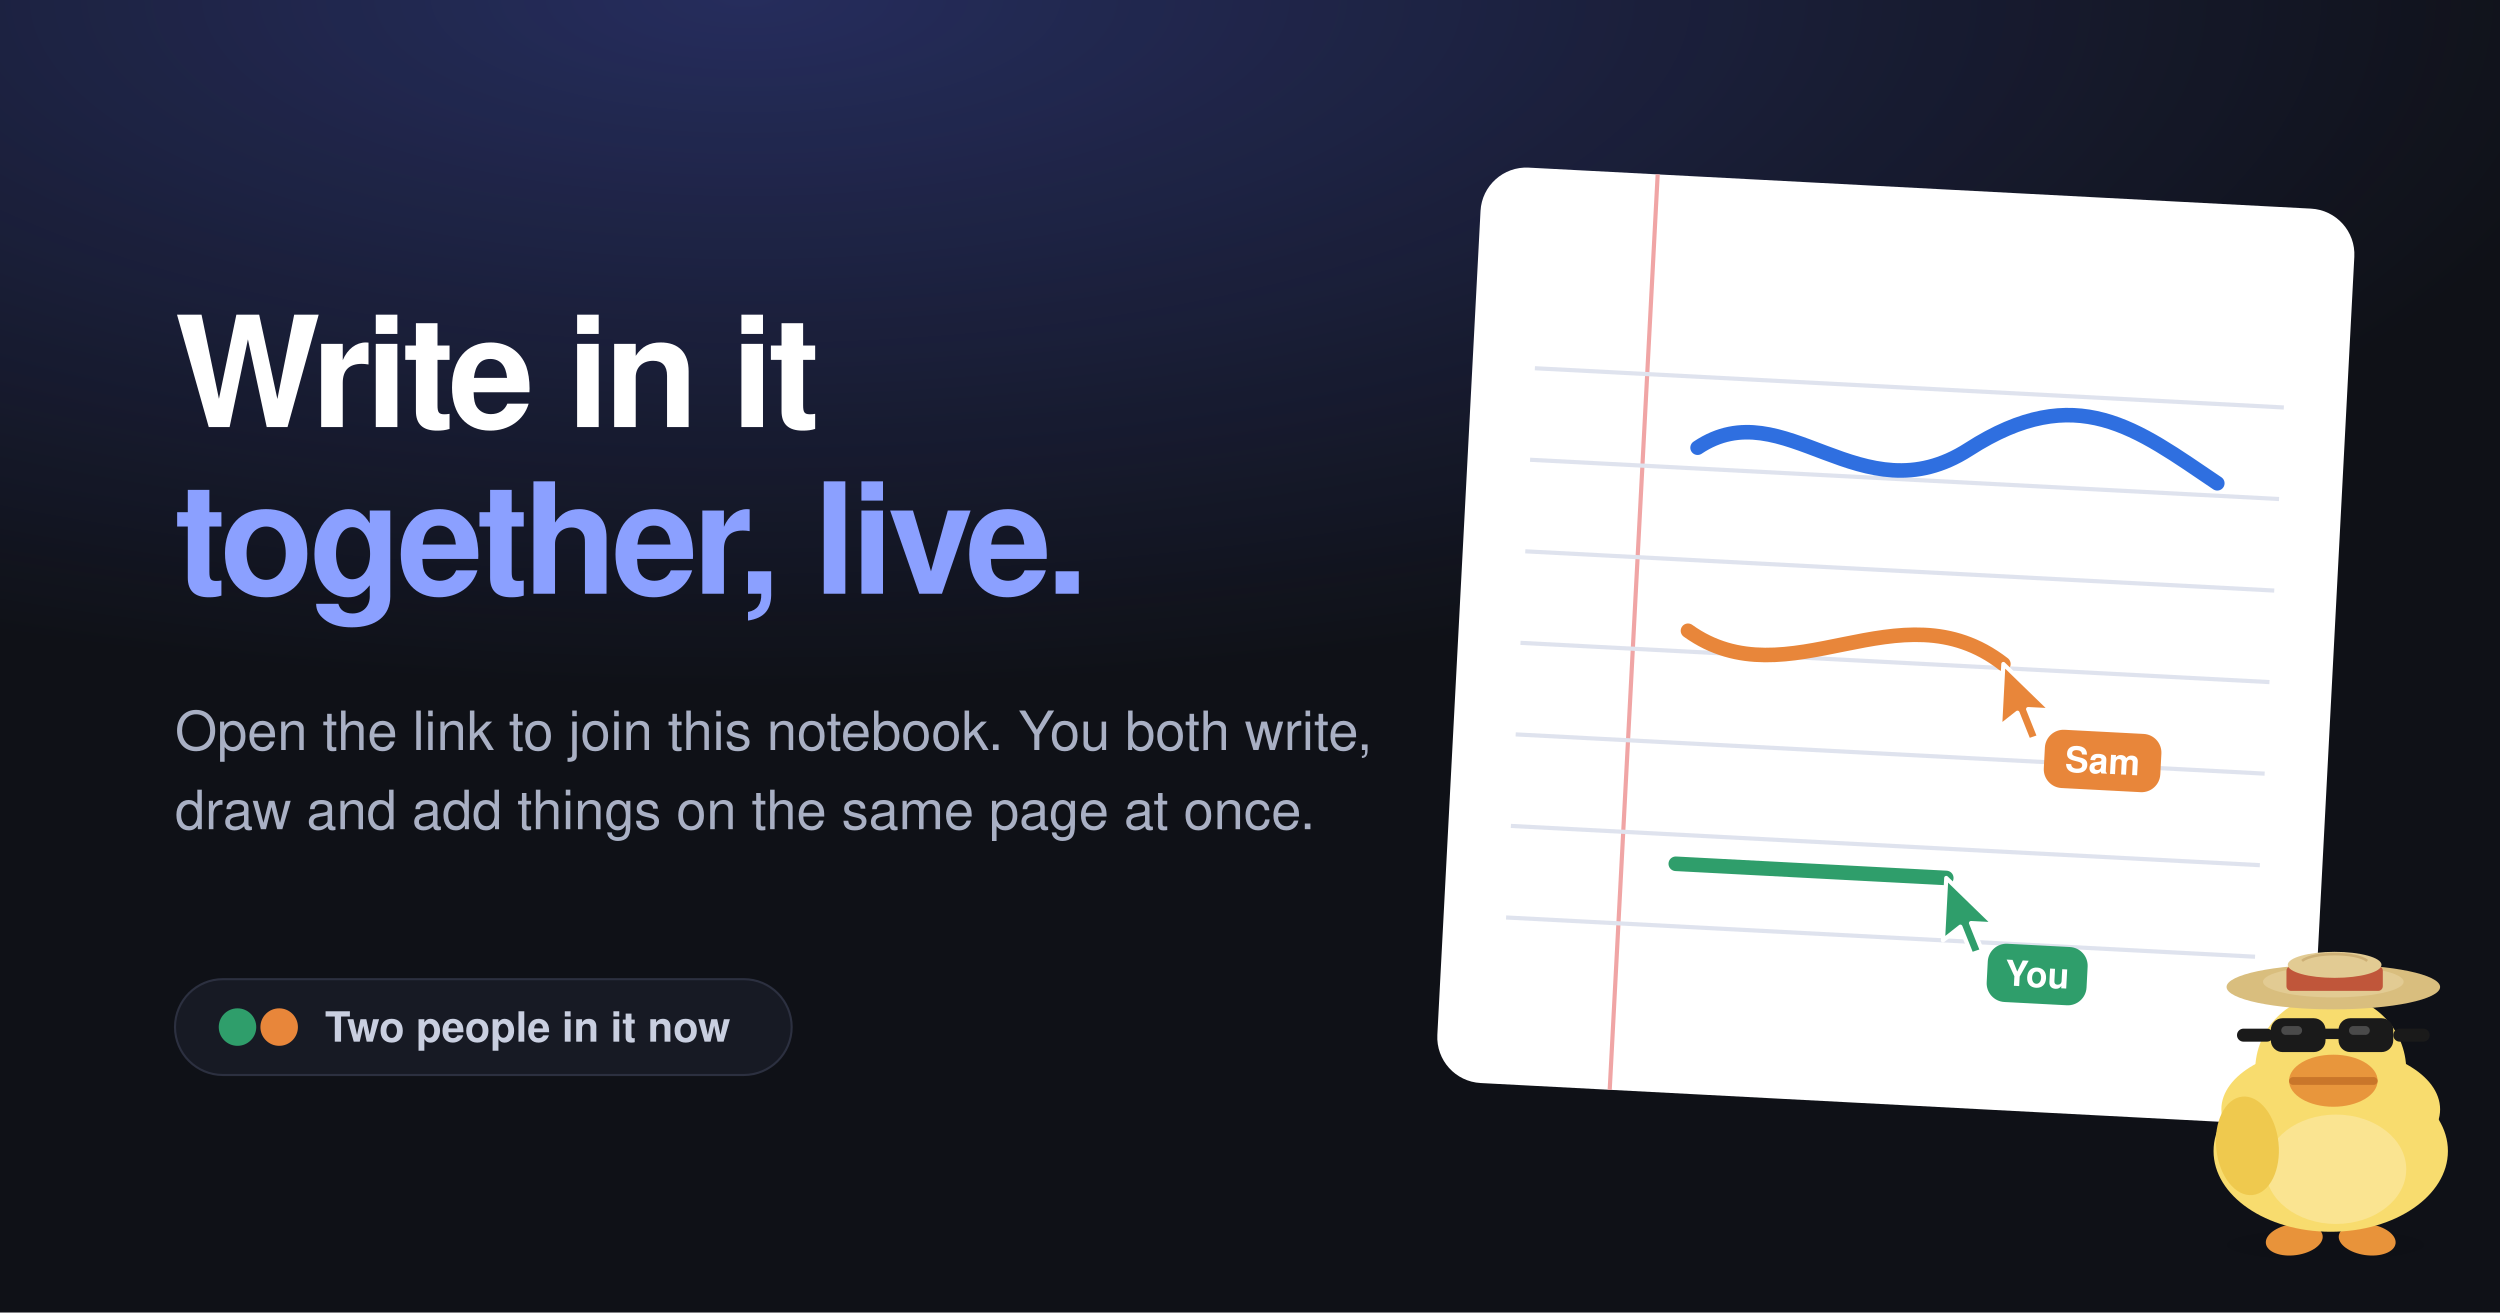
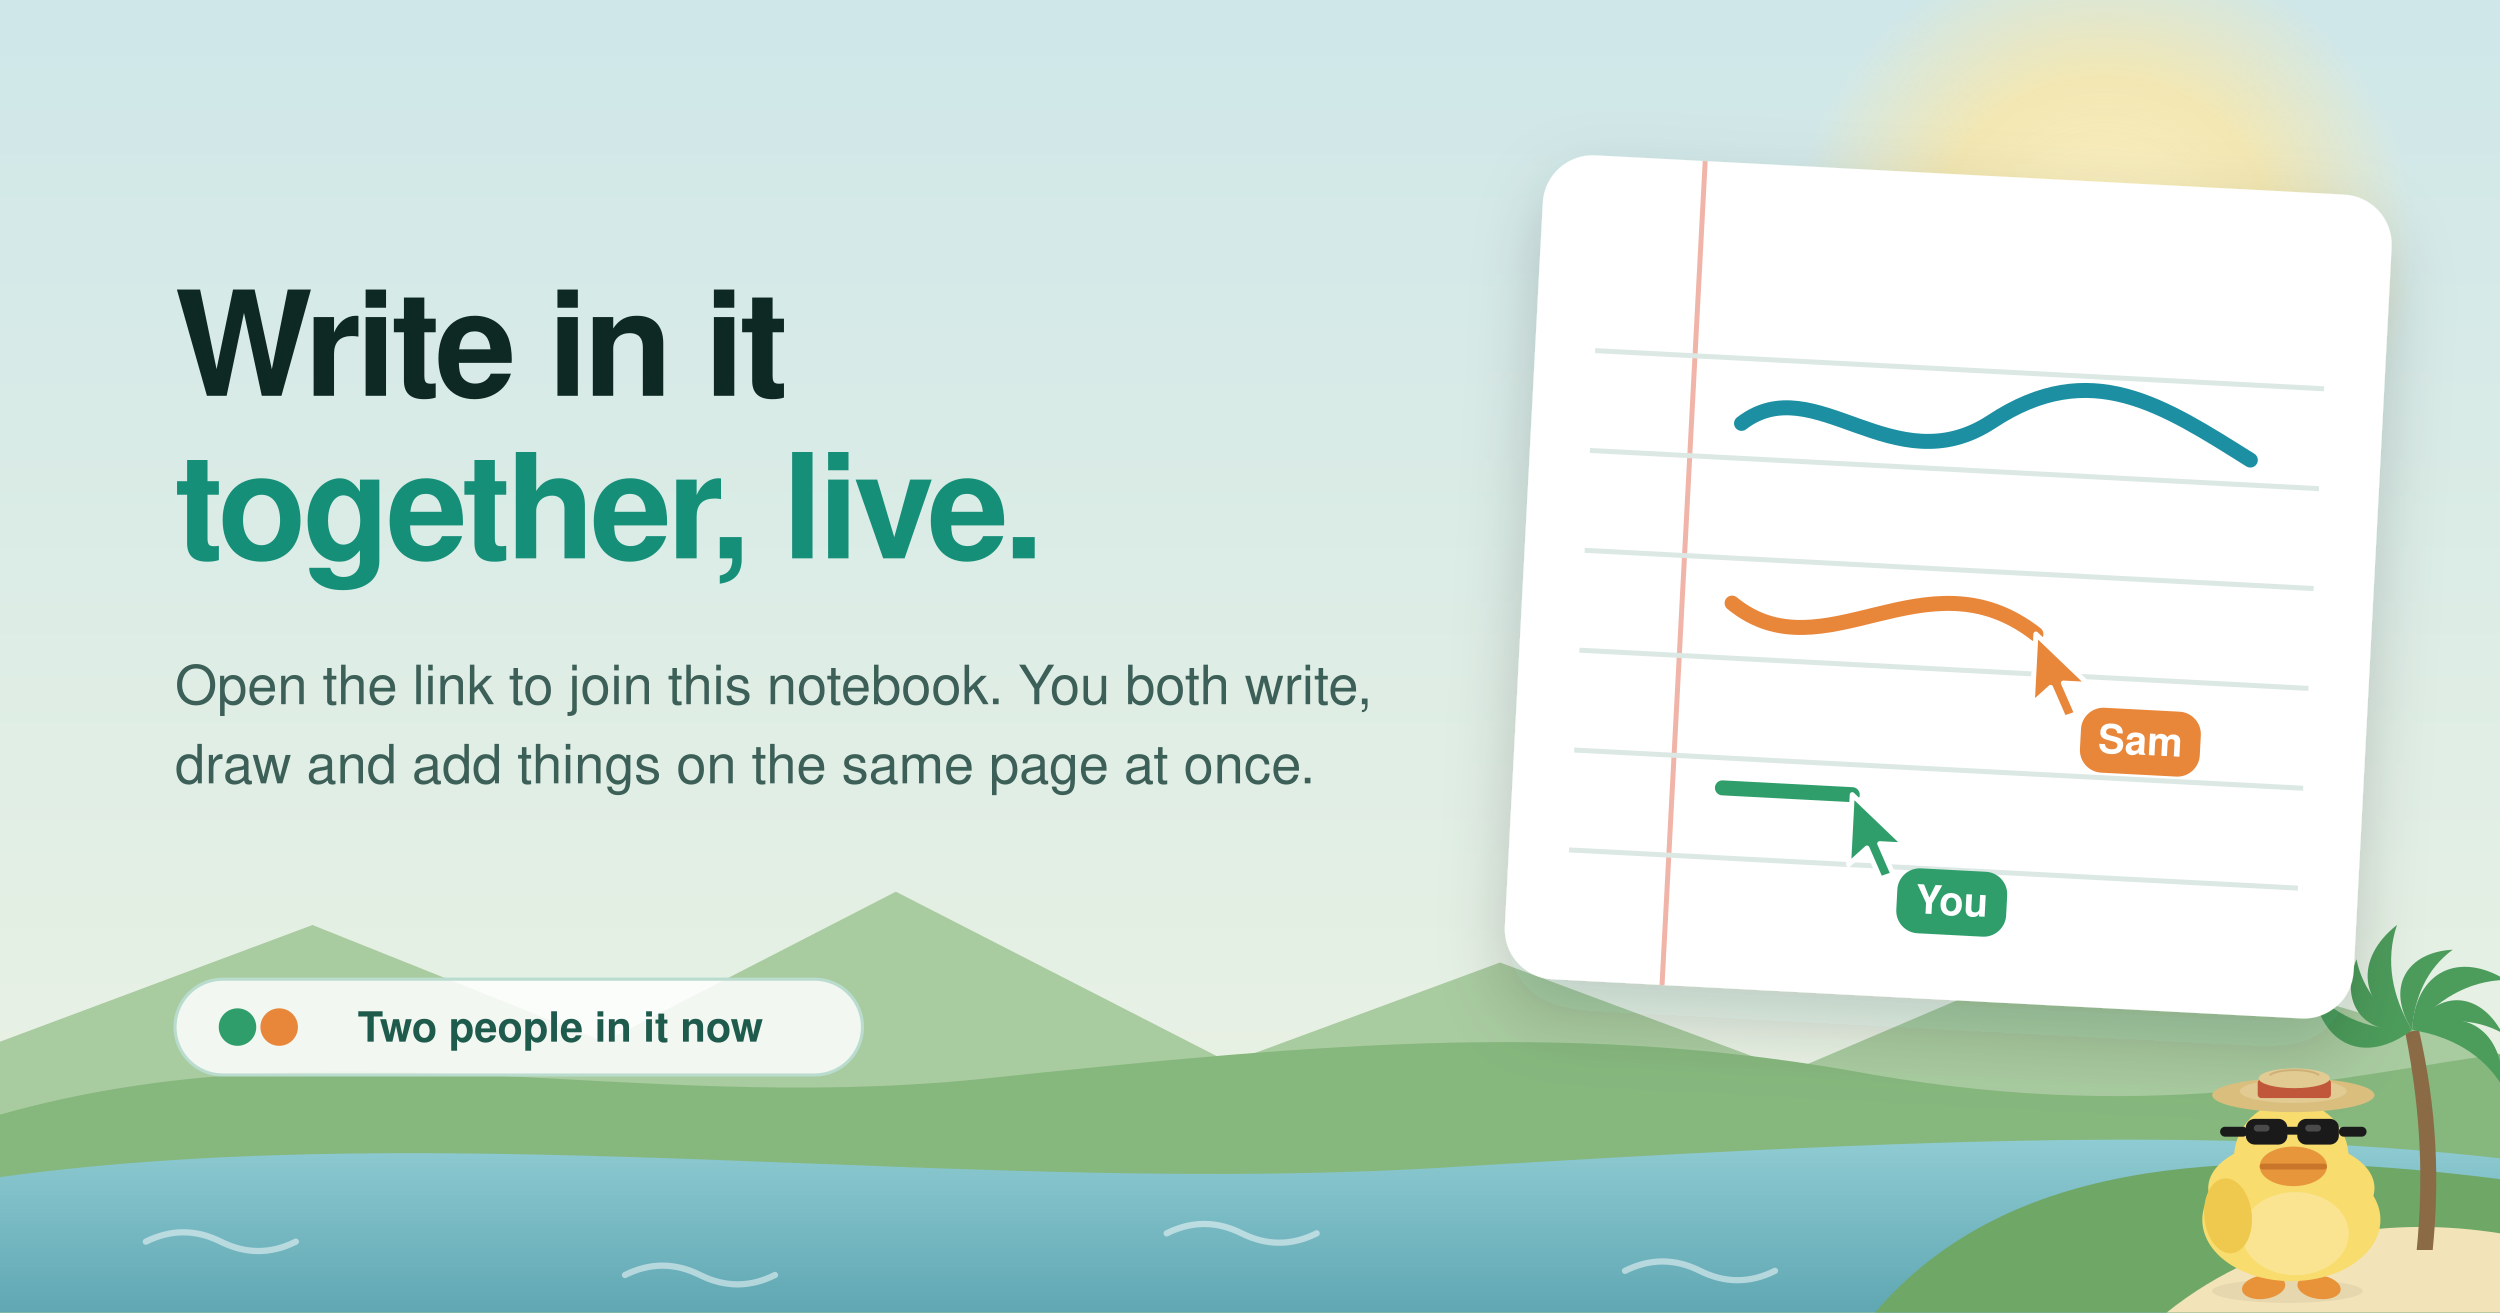
<svg xmlns="http://www.w3.org/2000/svg" width="1200" height="630" viewBox="0 0 1200 630">
  <defs>
-     <radialGradient id="glow" cx="30%" cy="0%" r="75%">
-       <stop offset="0%" stop-color="#5a6eff" stop-opacity="0.30" />
-       <stop offset="100%" stop-color="#5a6eff" stop-opacity="0" />
+     <linearGradient id="sky" x1="0" x2="0" y1="0" y2="1">
+       <stop offset="0" stop-color="#cfe7e9" />
+       <stop offset="1" stop-color="#edf3e2" />
+     </linearGradient>
+     <linearGradient id="pool" x1="0" x2="0" y1="0" y2="1">
+       <stop offset="0" stop-color="#8fcbd2" />
+       <stop offset="1" stop-color="#5fa7b3" />
+     </linearGradient>
+     <radialGradient id="sun" cx="50%" cy="50%" r="50%">
+       <stop offset="0" stop-color="#fff3c4" stop-opacity="0.95" />
+       <stop offset="0.55" stop-color="#fbe7a6" stop-opacity="0.8" />
+       <stop offset="1" stop-color="#fbe7a6" stop-opacity="0" />
    </radialGradient>
+     <filter id="lift" x="-20%" y="-20%" width="140%" height="150%">
+       <feDropShadow dx="0" dy="12" stdDeviation="14" flood-color="#0e2923" flood-opacity="0.18" />
+     </filter>
  </defs>
-   <rect width="1200" height="630" fill="#0f1117" />
-   <rect width="1200" height="440" fill="url(#glow)" />
-   <text x="84" y="205" font-family="-apple-system, BlinkMacSystemFont, 'Segoe UI', Helvetica, Arial, sans-serif" font-size="74" font-weight="800" letter-spacing="-2.5" fill="#ffffff">Write in it</text>
-   <text x="84" y="285" font-family="-apple-system, BlinkMacSystemFont, 'Segoe UI', Helvetica, Arial, sans-serif" font-size="74" font-weight="800" letter-spacing="-2.5" fill="#8ba0ff">together, live.</text>
-   <text x="84" y="360" font-family="-apple-system, BlinkMacSystemFont, 'Segoe UI', Helvetica, Arial, sans-serif" font-size="26" fill="#a9b0c4">Open the link to join this notebook. You both write,</text>
-   <text x="84" y="398" font-family="-apple-system, BlinkMacSystemFont, 'Segoe UI', Helvetica, Arial, sans-serif" font-size="26" fill="#a9b0c4">draw and add things on the same page at once.</text>
+   <rect width="1200" height="630" fill="url(#sky)" />
+   <circle cx="1010" cy="120" r="150" fill="url(#sun)" />
+   <path d="M0 500 L150 444 L290 500 L430 428 L590 510 L720 462 L860 514 L1010 450 L1200 506 V630 H0 Z" fill="#a9cba0" />
+   <path d="M0 535 C160 490 300 535 470 518 C640 500 760 490 900 516 C1040 540 1130 515 1200 506 V630 H0 Z" fill="#86b77d" />
+   <path d="M0 565 C220 535 470 575 700 560 C900 548 1060 540 1200 556 V630 H0 Z" fill="url(#pool)" />
+   <g fill="none" stroke="#ffffff" stroke-opacity="0.5" stroke-width="3" stroke-linecap="round">
+     <path d="M70 596 q18 -9 36 0 t36 0" />
+     <path d="M300 612 q18 -9 36 0 t36 0" />
+     <path d="M560 592 q18 -9 36 0 t36 0" />
+     <path d="M780 610 q18 -9 36 0 t36 0" />
+   </g>
+   <path d="M900 630 C960 560 1060 548 1200 566 V630 Z" fill="#6fa767" />
+   <path d="M1040 630 C1090 590 1150 584 1200 592 V630 Z" fill="#f3e3b8" />
+   <g transform="translate(1160 600) scale(0.55)">
+     <path d="M0 0 C6 -60 4 -120 -10 -190 L2 -192 C18 -122 20 -60 14 0 Z" fill="#8b6a46" />
+     <g transform="translate(-4 -192)">
+       <path d="M0 0 C32.2 -41.4 73.6 -32.2 92 11.04 C64.4 -7.36 32.2 -9.2 0 0 Z" transform="rotate(-165)" fill="#4c9c5b" />
+       <path d="M0 0 C27.3 -35.1 62.4 -27.3 78 9.36 C54.6 -6.24 27.3 -7.8 0 0 Z" transform="rotate(-135)" fill="#4c9c5b" />
+       <path d="M0 0 C32.2 -41.4 73.6 -32.2 92 11.04 C64.4 -7.36 32.2 -9.2 0 0 Z" transform="rotate(-105)" fill="#4c9c5b" />
+       <path d="M0 0 C27.3 -35.1 62.4 -27.3 78 9.36 C54.6 -6.24 27.3 -7.8 0 0 Z" transform="rotate(-70)" fill="#4c9c5b" />
+       <path d="M0 0 C32.2 -41.4 73.6 -32.2 92 11.04 C64.4 -7.36 32.2 -9.2 0 0 Z" transform="rotate(-35)" fill="#4c9c5b" />
+       <path d="M0 0 C27.3 -35.1 62.4 -27.3 78 9.36 C54.6 -6.24 27.3 -7.8 0 0 Z" transform="rotate(-5)" fill="#4c9c5b" />
+       <path d="M0 0 C32.2 -41.4 73.6 -32.2 92 11.04 C64.4 -7.36 32.2 -9.2 0 0 Z" transform="rotate(25)" fill="#4c9c5b" />
+     </g>
+   </g>
+   <text x="84" y="190" font-family="-apple-system, BlinkMacSystemFont, 'Segoe UI', Helvetica, Arial, sans-serif" font-size="70" font-weight="800" letter-spacing="-2.2" fill="#0e2923">Write in it</text>
+   <text x="84" y="268" font-family="-apple-system, BlinkMacSystemFont, 'Segoe UI', Helvetica, Arial, sans-serif" font-size="70" font-weight="800" letter-spacing="-2.2" fill="#168f79">together, live.</text>
+   <text x="84" y="338" font-family="-apple-system, BlinkMacSystemFont, 'Segoe UI', Helvetica, Arial, sans-serif" font-size="26" fill="#3c5f57">Open the link to join this notebook. You both write,</text>
+   <text x="84" y="376" font-family="-apple-system, BlinkMacSystemFont, 'Segoe UI', Helvetica, Arial, sans-serif" font-size="26" fill="#3c5f57">draw and add things on the same page at once.</text>
  <g transform="translate(84 470)">
-     <rect width="296" height="46" rx="23" fill="#171a24" stroke="#2c3040" />
+     <rect width="330" height="46" rx="23" fill="#ffffff" fill-opacity="0.85" stroke="#b9dccf" stroke-width="1.5" />
    <circle cx="30" cy="23" r="9" fill="#2f9e6b" />
    <circle cx="50" cy="23" r="9" fill="#e8863a" />
-     <text x="72" y="30" font-family="-apple-system, BlinkMacSystemFont, 'Segoe UI', Helvetica, Arial, sans-serif" font-size="20" font-weight="600" fill="#c9cfe0">Two people in it now</text>
+     <text x="185" y="30" font-family="-apple-system, BlinkMacSystemFont, 'Segoe UI', Helvetica, Arial, sans-serif" font-size="20" font-weight="600" fill="#1f5b4d" text-anchor="middle">Two people in it now</text>
  </g>
-   <g transform="translate(700 90) rotate(3 210 220)">
-     <rect width="420" height="440" rx="22" fill="#ffffff" />
-     <line x1="84" y1="0" x2="84" y2="440" stroke="#f0a5a5" stroke-width="2" />
-     <line x1="30" y1="96" x2="390" y2="96" stroke="#dfe3ee" stroke-width="2" />
-     <line x1="30" y1="140" x2="390" y2="140" stroke="#dfe3ee" stroke-width="2" />
-     <line x1="30" y1="184" x2="390" y2="184" stroke="#dfe3ee" stroke-width="2" />
-     <line x1="30" y1="228" x2="390" y2="228" stroke="#dfe3ee" stroke-width="2" />
-     <line x1="30" y1="272" x2="390" y2="272" stroke="#dfe3ee" stroke-width="2" />
-     <line x1="30" y1="316" x2="390" y2="316" stroke="#dfe3ee" stroke-width="2" />
-     <line x1="30" y1="360" x2="390" y2="360" stroke="#dfe3ee" stroke-width="2" />
-     <path d="M110 130 C150 100 190 160 240 124 S320 110 360 134" fill="none" stroke="#2f6fe0" stroke-width="7" stroke-linecap="round" />
-     <path d="M110 218 C160 250 210 190 262 226" fill="none" stroke="#e8863a" stroke-width="7" stroke-linecap="round" />
-     <path d="M110 330 L240 330" fill="none" stroke="#2f9e6b" stroke-width="7" stroke-linecap="round" />
-     <g transform="translate(262 226)">
-       <path d="M0 0 L0 30 L8 23 L14 36 L19 34 L13 21 L24 21 Z" fill="#e8863a" stroke="#fff" stroke-width="2" stroke-linejoin="round" />
-       <rect x="22" y="30" width="56" height="28" rx="9" fill="#e8863a" />
-       <text x="50" y="50" font-family="-apple-system, BlinkMacSystemFont, 'Segoe UI', Helvetica, Arial, sans-serif" font-size="17" font-weight="700" fill="#fff" text-anchor="middle">Sam</text>
+   <g transform="translate(730 84) rotate(3 210 220) scale(1.2)">
+     <rect width="340" height="330" rx="20" fill="#ffffff" filter="url(#lift)" />
+     <line x1="64" y1="0" x2="64" y2="330" stroke="#f0b4a8" stroke-width="2" />
+     <line x1="24" y1="78" x2="316" y2="78" stroke="#dbe8e3" stroke-width="2" />
+     <line x1="24" y1="118" x2="316" y2="118" stroke="#dbe8e3" stroke-width="2" />
+     <line x1="24" y1="158" x2="316" y2="158" stroke="#dbe8e3" stroke-width="2" />
+     <line x1="24" y1="198" x2="316" y2="198" stroke="#dbe8e3" stroke-width="2" />
+     <line x1="24" y1="238" x2="316" y2="238" stroke="#dbe8e3" stroke-width="2" />
+     <line x1="24" y1="278" x2="316" y2="278" stroke="#dbe8e3" stroke-width="2" />
+     <path d="M84 104 C112 80 146 126 184 98 S252 88 288 108" fill="none" stroke="#1c8fa3" stroke-width="6" stroke-linecap="round" />
+     <path d="M84 176 C122 204 160 150 206 182" fill="none" stroke="#e8863a" stroke-width="6" stroke-linecap="round" />
+     <g transform="translate(206 182)">
+       <path d="M0 0 L0 28 L7 21 L13 33 L18 31 L12 19 L22 19 Z" fill="#e8863a" stroke="#fff" stroke-width="2" stroke-linejoin="round" />
+       <rect x="20" y="28" width="48" height="26" rx="9" fill="#e8863a" />
+       <text x="44" y="46" font-family="-apple-system, BlinkMacSystemFont, 'Segoe UI', Helvetica, Arial, sans-serif" font-size="16" font-weight="700" fill="#fff" text-anchor="middle">Sam</text>
    </g>
-     <g transform="translate(240 330)">
-       <path d="M0 0 L0 30 L8 23 L14 36 L19 34 L13 21 L24 21 Z" fill="#2f9e6b" stroke="#fff" stroke-width="2" stroke-linejoin="round" />
-       <rect x="22" y="30" width="48" height="28" rx="9" fill="#2f9e6b" />
-       <text x="46" y="50" font-family="-apple-system, BlinkMacSystemFont, 'Segoe UI', Helvetica, Arial, sans-serif" font-size="17" font-weight="700" fill="#fff" text-anchor="middle">You</text>
+     <path d="M84 250 L136 250" fill="none" stroke="#2f9e6b" stroke-width="6" stroke-linecap="round" />
+     <g transform="translate(136 250)">
+       <path d="M0 0 L0 28 L7 21 L13 33 L18 31 L12 19 L22 19 Z" fill="#2f9e6b" stroke="#fff" stroke-width="2" stroke-linejoin="round" />
+       <rect x="20" y="28" width="44" height="26" rx="9" fill="#2f9e6b" />
+       <text x="42" y="46" font-family="-apple-system, BlinkMacSystemFont, 'Segoe UI', Helvetica, Arial, sans-serif" font-size="16" font-weight="700" fill="#fff" text-anchor="middle">You</text>
    </g>
  </g>
-   <g transform="translate(1040 440) scale(1.25)">
+   <g id="duck" transform="translate(1040 500) scale(0.95)">
    <ellipse cx="61" cy="126" rx="38" ry="6" fill="#000" opacity="0.055" />
    <ellipse cx="49" cy="124" rx="11" ry="6" fill="#E8933A" transform="rotate(-8 49 124)" />
    <ellipse cx="77" cy="124" rx="11" ry="6" fill="#E8933A" transform="rotate(8 77 124)" />
    <ellipse cx="63" cy="90" rx="45" ry="31" fill="#F8DC6E" />
    <circle cx="63" cy="59" r="29" fill="#F8DC6E" />
    <ellipse cx="63" cy="74" rx="42" ry="24" fill="#F8DC6E" />
    <ellipse cx="65" cy="97" rx="27" ry="21" fill="#FAE491" />
    <ellipse cx="31" cy="88" rx="12" ry="19" fill="#EFC94E" transform="rotate(-6 31 88)" />
    <ellipse cx="64" cy="63" rx="17" ry="10" fill="#E8963C" />
    <rect x="47" y="61.6" width="34" height="3" rx="1.5" fill="#C9762A" />
    <rect x="27" y="43" width="14" height="5" rx="2.5" fill="#1A1A1A" />
    <rect x="87" y="43" width="14" height="5" rx="2.5" fill="#1A1A1A" />
    <rect x="40" y="39" width="21" height="13" rx="4.5" fill="#1A1A1A" />
    <rect x="66" y="39" width="21" height="13" rx="4.5" fill="#1A1A1A" />
    <rect x="59" y="43" width="9" height="4" rx="1.6" fill="#1A1A1A" />
    <rect x="44" y="42" width="8" height="3.4" rx="1.7" fill="#4A4A4A" />
    <rect x="70" y="42" width="8" height="3.4" rx="1.7" fill="#4A4A4A" />
    <ellipse cx="64" cy="27" rx="41" ry="8.6" fill="#D9BE7E" />
    <ellipse cx="64" cy="25" rx="27" ry="6" fill="#E2CB93" />
    <path d="M47 24.5c4-7 30-7 34 0" stroke="#CDB076" strokeWidth="1.7" fill="none" strokeLinecap="round" />
    <rect x="46" y="19" width="37" height="9.5" rx="1.8" fill="#C0563A" />
    <ellipse cx="64.5" cy="18.5" rx="18" ry="5" fill="#E2CB93" />
    <path d="M52 17c4-3.5 21-3.5 25 0" stroke="#CDB076" strokeWidth="1.5" fill="none" strokeLinecap="round" />
  </g>
</svg>
